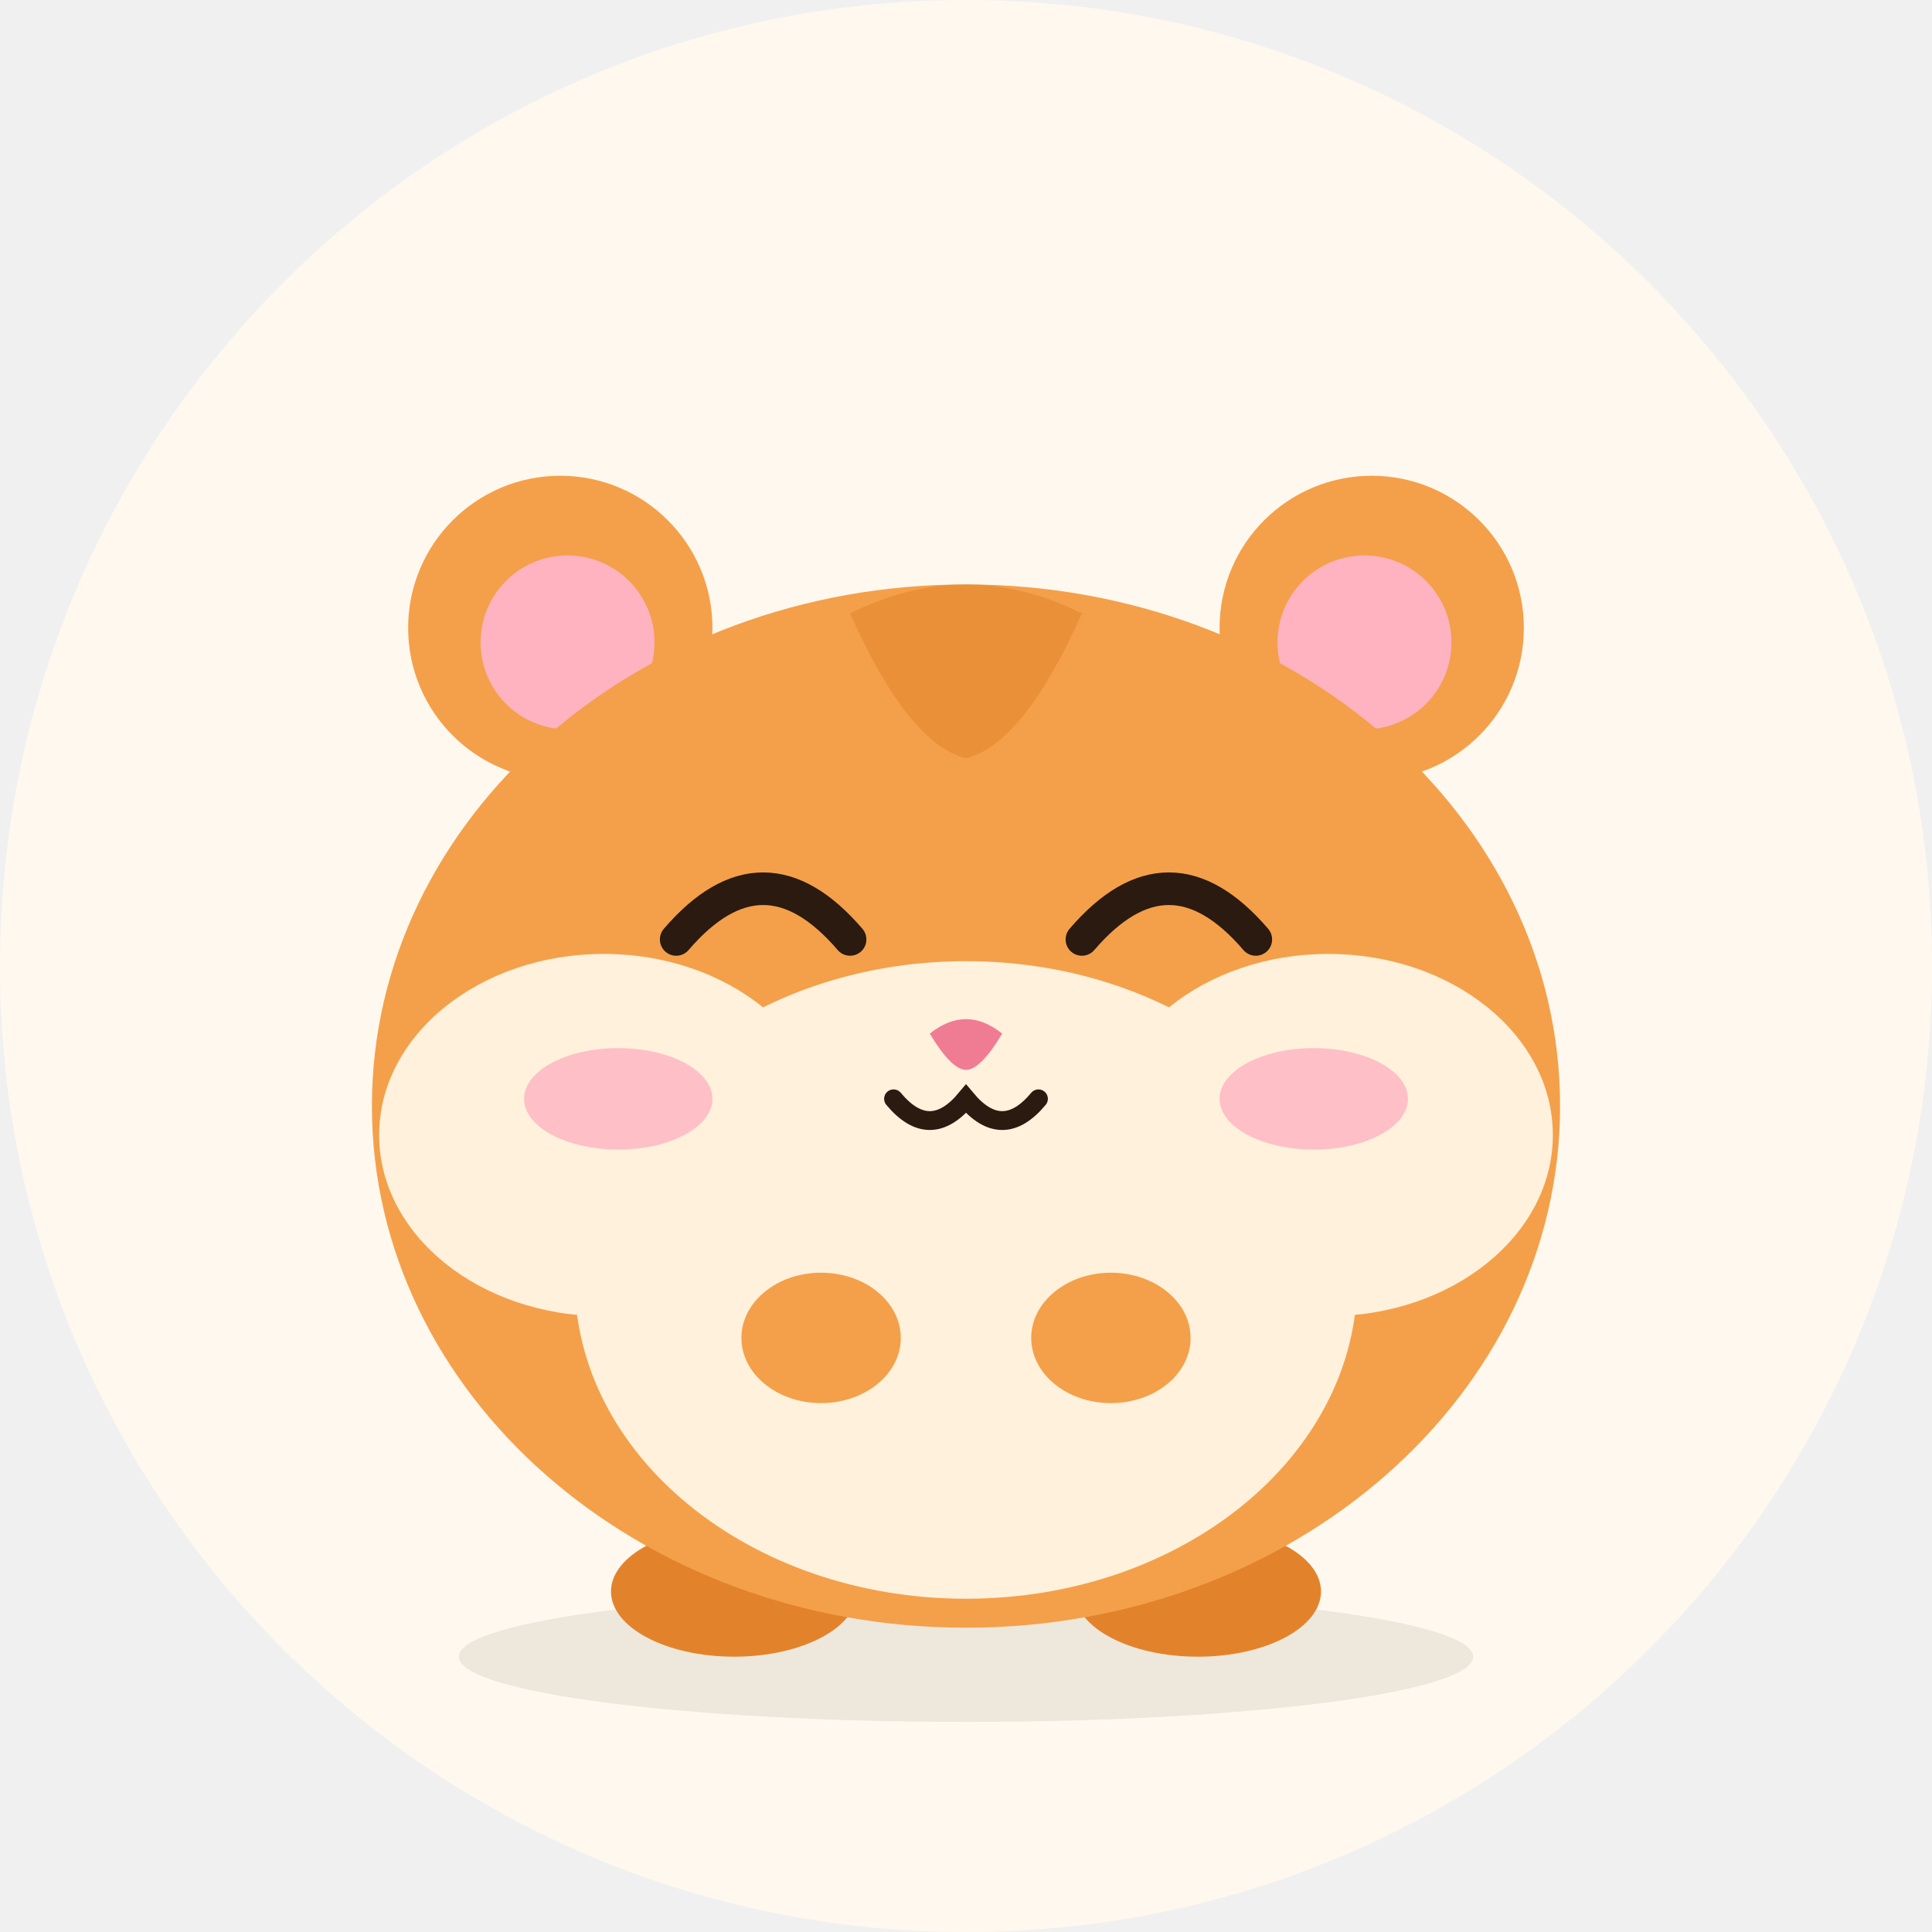
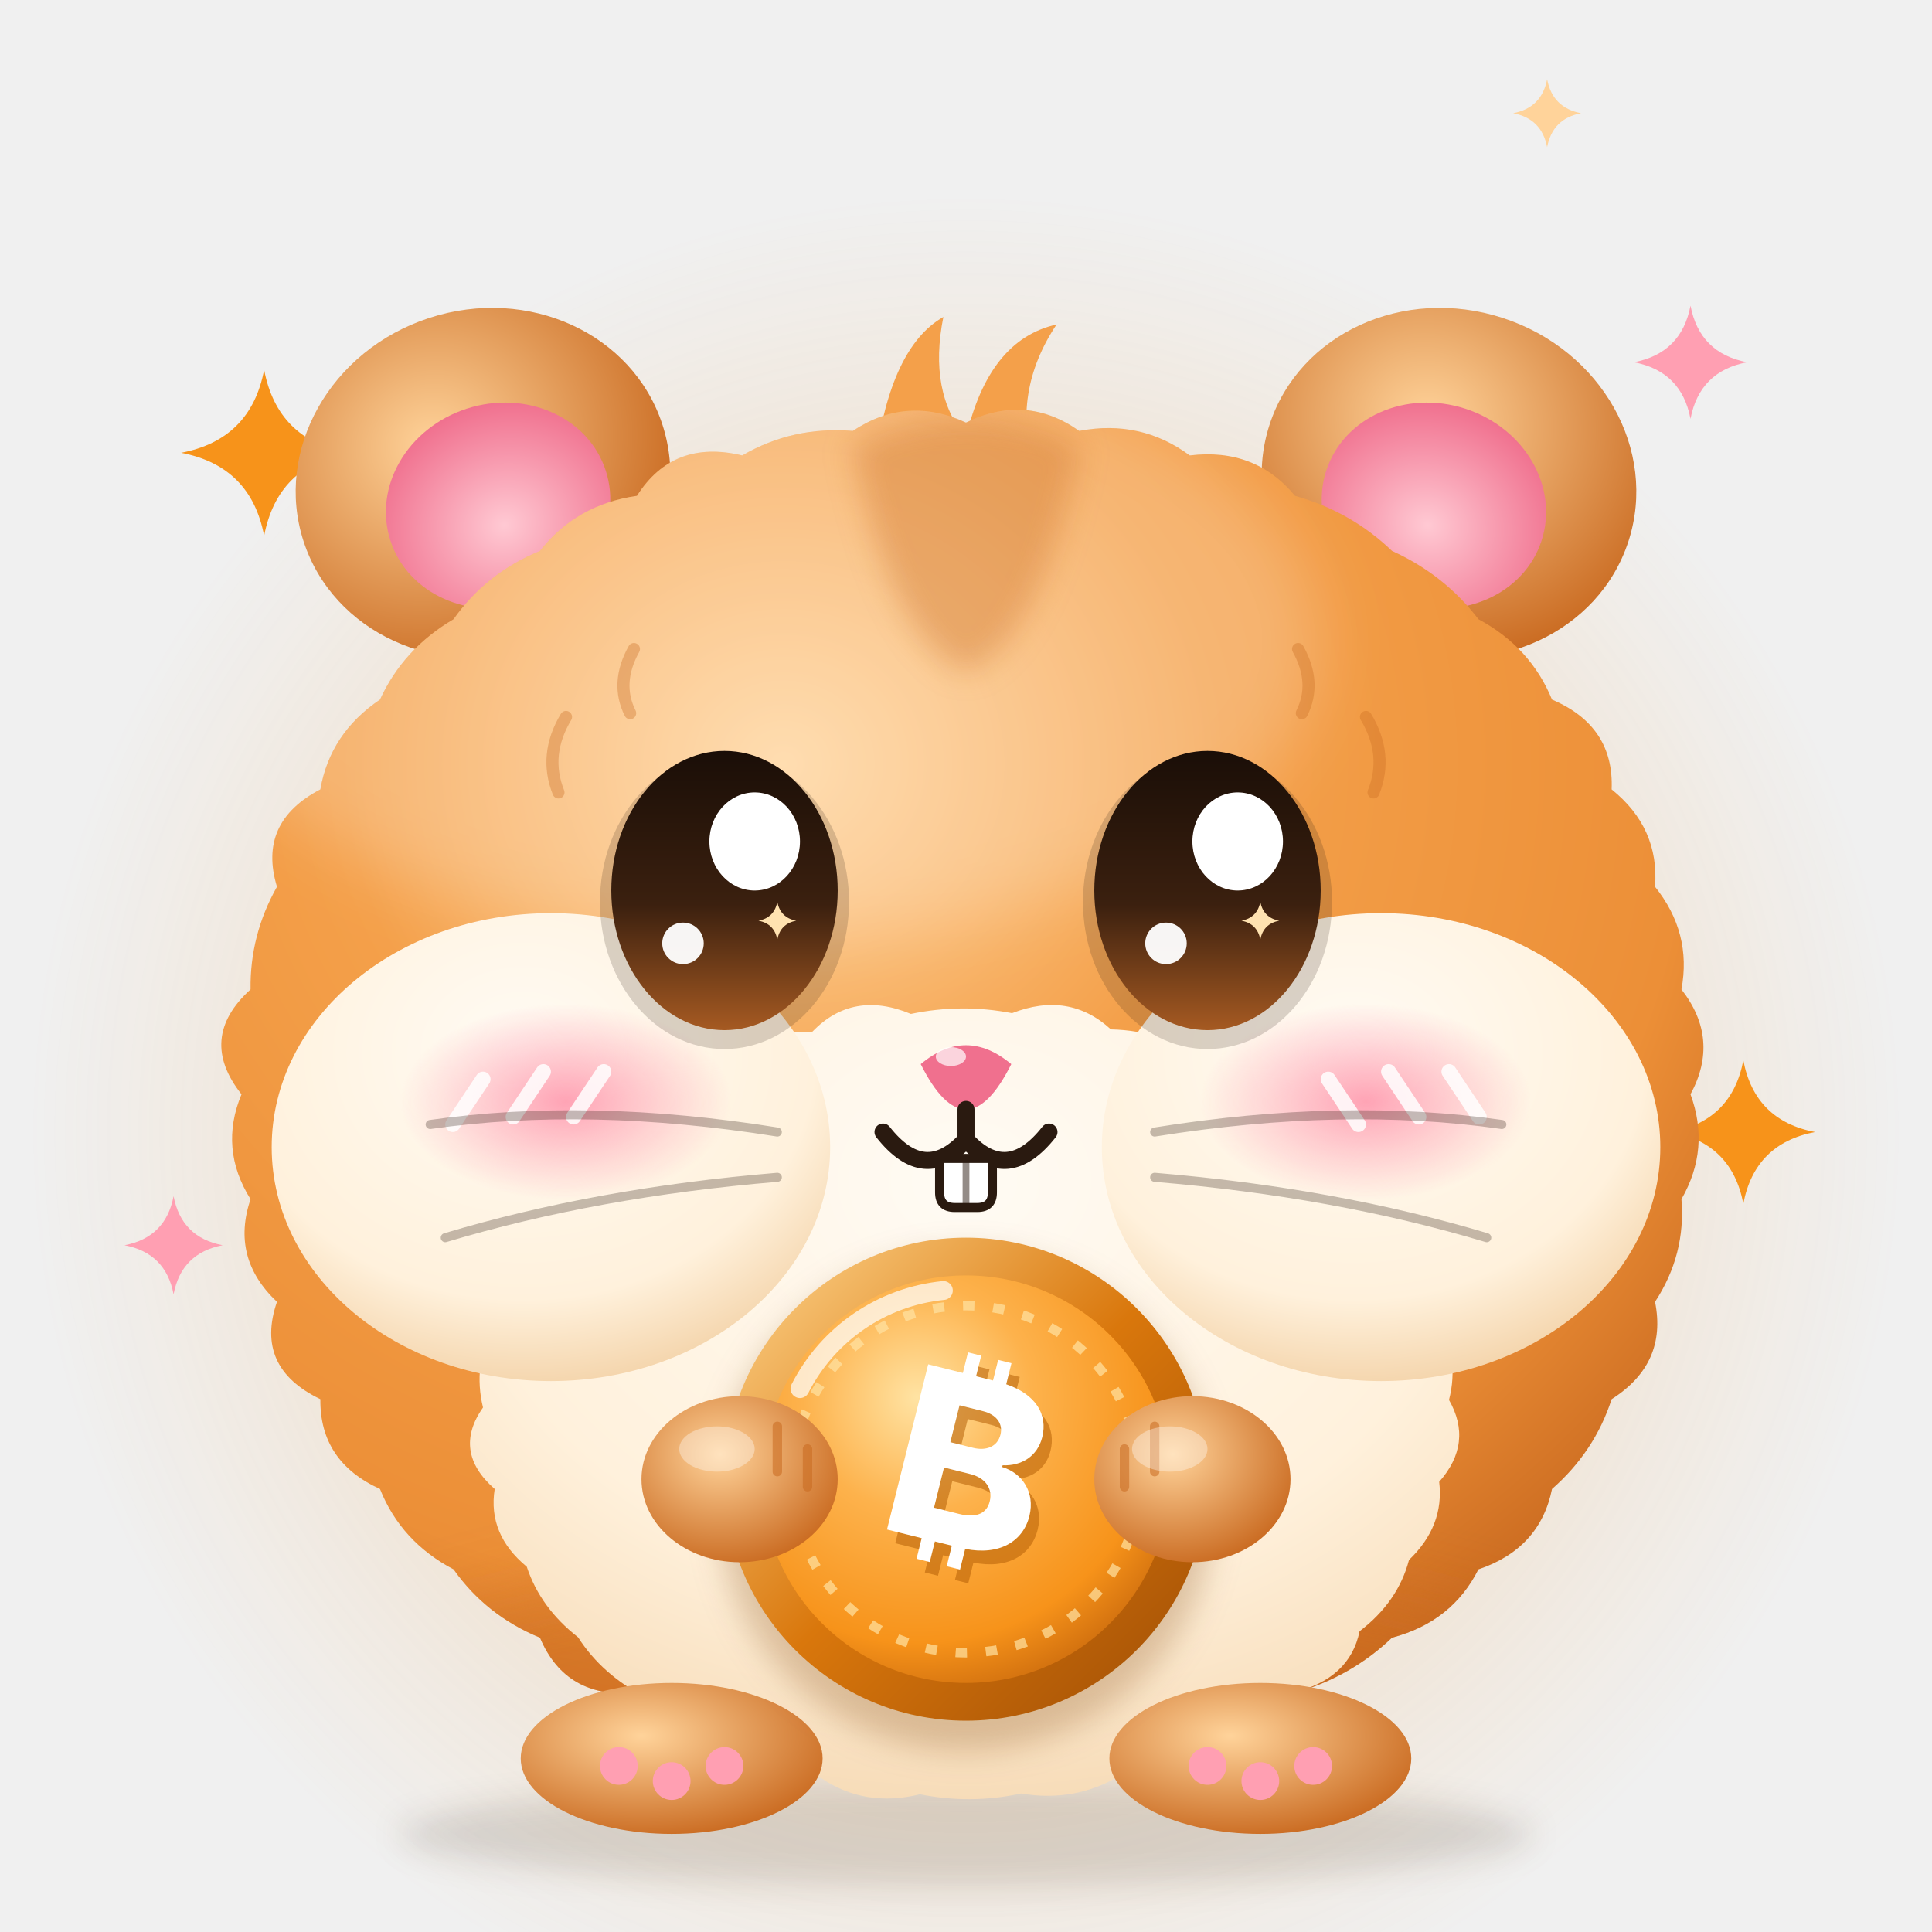
- <svg xmlns="http://www.w3.org/2000/svg" viewBox="0 0 240 240" width="512" height="512">
-   <circle cx="120" cy="120" r="120" fill="#FFF8EE" />
-   <g transform="translate(12 6) scale(0.9)">
-     <ellipse cx="120" cy="222" rx="70" ry="9" fill="#2A1A10" opacity="0.08" />
-     <circle cx="64" cy="80" r="21" fill="#F4A04A" />
-     <circle cx="176" cy="80" r="21" fill="#F4A04A" />
-     <circle cx="65" cy="82" r="12" fill="#FFB3C1" />
-     <circle cx="175" cy="82" r="12" fill="#FFB3C1" />
-     <ellipse cx="88" cy="213" rx="17" ry="9" fill="#E2832C" />
-     <ellipse cx="152" cy="213" rx="17" ry="9" fill="#E2832C" />
-     <ellipse cx="120" cy="146" rx="82" ry="72" fill="#F4A04A" />
-     <path d="M104 78 Q120 70 136 78 Q128 96 120 98 Q112 96 104 78Z" fill="#E2832C" opacity="0.55" />
-     <ellipse cx="120" cy="170" rx="54" ry="44" fill="#FFF1DC" />
-     <ellipse cx="70" cy="150" rx="31" ry="25" fill="#FFF1DC" />
-     <ellipse cx="170" cy="150" rx="31" ry="25" fill="#FFF1DC" />
-     <ellipse cx="72" cy="145" rx="13" ry="7" fill="#FFB3C1" opacity="0.8" />
-     <ellipse cx="168" cy="145" rx="13" ry="7" fill="#FFB3C1" opacity="0.8" />
-     <path d="M80 123 Q92 109 104 123" stroke="#2A1A10" stroke-width="4.5" stroke-linecap="round" fill="none" />
-     <path d="M136 123 Q148 109 160 123" stroke="#2A1A10" stroke-width="4.5" stroke-linecap="round" fill="none" />
-     <path d="M115 136 Q120 132 125 136 Q122 141 120 141 Q118 141 115 136Z" fill="#F07C93" />
-     <path d="M110 145 Q115 151 120 145 Q125 151 130 145" stroke="#2A1A10" stroke-width="2.6" stroke-linecap="round" fill="none" />
-     <ellipse cx="100" cy="178" rx="11" ry="9" fill="#F4A04A" />
-     <ellipse cx="140" cy="178" rx="11" ry="9" fill="#F4A04A" />
+ <svg xmlns="http://www.w3.org/2000/svg" viewBox="0 0 512 512" role="img" aria-label="Hamstr">
+   <defs>
+     <radialGradient id="h-fur" cx="38%" cy="26%" r="78%">
+       <stop offset="0" stop-color="#FFD39A" />
+       <stop offset=".38" stop-color="#F4A04A" />
+       <stop offset=".78" stop-color="#EC8F37" />
+       <stop offset="1" stop-color="#C9691F" />
+     </radialGradient>
+     <radialGradient id="h-ear" cx="40%" cy="35%" r="70%">
+       <stop offset="0" stop-color="#FFD39A" />
+       <stop offset="1" stop-color="#C9691F" />
+     </radialGradient>
+     <radialGradient id="h-earin" cx="50%" cy="60%" r="60%">
+       <stop offset="0" stop-color="#FFC9D3" />
+       <stop offset="1" stop-color="#F0708E" />
+     </radialGradient>
+     <radialGradient id="h-cream" cx="50%" cy="22%" r="85%">
+       <stop offset="0" stop-color="#FFFBF4" />
+       <stop offset=".6" stop-color="#FFF1DC" />
+       <stop offset="1" stop-color="#F5D7B0" />
+     </radialGradient>
+     <radialGradient id="h-cheek" cx="45%" cy="30%" r="75%">
+       <stop offset="0" stop-color="#FFFBF4" />
+       <stop offset=".7" stop-color="#FFF1DC" />
+       <stop offset="1" stop-color="#F2CFA2" />
+     </radialGradient>
+     <linearGradient id="h-iris" x1="0" y1="0" x2="0" y2="1">
+       <stop offset="0" stop-color="#1A0E07" />
+       <stop offset=".55" stop-color="#3B200F" />
+       <stop offset="1" stop-color="#A65A22" />
+     </linearGradient>
+     <radialGradient id="h-blush" cx="50%" cy="50%" r="50%">
+       <stop offset="0" stop-color="#FF9FB2" stop-opacity=".95" />
+       <stop offset="1" stop-color="#FF9FB2" stop-opacity="0" />
+     </radialGradient>
+     <radialGradient id="h-coin" cx="38%" cy="30%" r="80%">
+       <stop offset="0" stop-color="#FFE3A3" />
+       <stop offset=".35" stop-color="#FDB24C" />
+       <stop offset=".75" stop-color="#F7931A" />
+       <stop offset="1" stop-color="#C2620A" />
+     </radialGradient>
+     <linearGradient id="h-rim" x1="0" y1="0" x2="1" y2="1">
+       <stop offset="0" stop-color="#FFD891" />
+       <stop offset=".5" stop-color="#D9770C" />
+       <stop offset="1" stop-color="#9E4D05" />
+     </linearGradient>
+     <linearGradient id="h-shine" x1="0" y1="0" x2="1" y2="0">
+       <stop offset="0" stop-color="#fff" stop-opacity="0" />
+       <stop offset=".5" stop-color="#fff" stop-opacity=".75" />
+       <stop offset="1" stop-color="#fff" stop-opacity="0" />
+     </linearGradient>
+     <radialGradient id="h-glow" cx="50%" cy="50%" r="50%">
+       <stop offset="0" stop-color="#F7931A" stop-opacity=".35" />
+       <stop offset="1" stop-color="#F7931A" stop-opacity="0" />
+     </radialGradient>
+     <filter id="h-soft" x="-30%" y="-30%" width="160%" height="160%">
+       <feGaussianBlur stdDeviation="9" />
+     </filter>
+     <filter id="h-soft2" x="-30%" y="-30%" width="160%" height="160%">
+       <feGaussianBlur stdDeviation="4" />
+     </filter>
+     <clipPath id="h-coinclip">
+       <circle cx="256" cy="392" r="64" />
+     </clipPath>
+     <clipPath id="h-bodyclip">
+       <path d="M448.0 290.0 Q453.3 304.4 445.6 317.8 Q446.8 332.5 438.6 345.0 Q441.9 361.4 427.1 370.8 Q422.6 384.7 411.3 394.6 Q408.1 410.4 391.8 415.9 Q384.8 429.8 368.9 434.0 Q358.0 444.4 343.2 448.6 Q332.4 461.1 315.3 459.3 Q301.5 465.8 286.0 465.8 Q271.6 473.9 256.0 468.0 Q240.7 470.6 226.0 465.8 Q210.3 466.3 196.7 459.3 Q179.9 460.4 168.8 448.6 Q150.0 450.4 143.1 434.0 Q128.8 428.1 120.2 415.9 Q106.3 408.6 100.7 394.6 Q84.7 387.3 84.9 370.8 Q67.4 362.4 73.4 345.0 Q61.1 333.4 66.4 317.8 Q58.0 304.4 64.0 290.0 Q52.2 275.1 66.4 262.2 Q66.2 247.8 73.4 235.0 Q68.2 217.9 84.9 209.2 Q87.5 194.3 100.7 185.4 Q106.9 171.9 120.2 164.1 Q128.8 151.9 143.1 146.0 Q152.7 133.7 168.8 131.4 Q178.4 116.3 196.7 120.7 Q210.1 112.9 226.0 114.2 Q240.3 104.7 256.0 112.0 Q271.8 104.2 286.0 114.2 Q302.3 111.1 315.3 120.7 Q332.6 118.6 343.2 131.4 Q358.1 135.6 368.9 146.0 Q382.8 152.3 391.8 164.1 Q405.6 171.5 411.3 185.4 Q427.8 192.4 427.1 209.2 Q439.8 219.4 438.6 235.0 Q448.4 247.2 445.6 262.2 Q455.9 275.4 448.0 290.0Z" />
+     </clipPath>
+   </defs>
+   <ellipse cx="256" cy="486" rx="150" ry="14" fill="#2A1A10" opacity=".14" filter="url(#h-soft2)" />
+   <circle cx="256" cy="300" r="250" fill="url(#h-glow)" />
+   <g class="h-sparkles">
+     <path class="h-tw1" style="transform-origin:70px 120px" d="M70 98 Q73.52 116.48 92 120 Q73.52 123.52 70 142 Q66.48 123.52 48 120 Q66.48 116.48 70 98Z" fill="#F7931A" />
+     <path class="h-tw2" style="transform-origin:448px 96px" d="M448 81 Q450.4 93.6 463 96 Q450.4 98.4 448 111 Q445.6 98.4 433 96 Q445.6 93.6 448 81Z" fill="#FF9FB2" />
+     <path class="h-tw3" style="transform-origin:462px 300px" d="M462 281 Q465.04 296.96 481 300 Q465.04 303.04 462 319 Q458.96 303.04 443 300 Q458.96 296.96 462 281Z" fill="#F7931A" />
+     <path class="h-tw2" style="transform-origin:46px 330px" d="M46 317 Q48.08 327.92 59 330 Q48.08 332.08 46 343 Q43.92 332.08 33 330 Q43.92 327.92 46 317Z" fill="#FF9FB2" />
+     <path class="h-tw1" style="transform-origin:410px 30px" d="M410 21 Q411.44 28.56 419 30 Q411.44 31.44 410 39 Q408.56 31.44 401 30 Q408.56 28.56 410 21Z" fill="#FFD39A" />
+   </g>
+   <g class="h-bob">
+     <g class="h-earL" style="transform-origin:150px 150px">
+       <ellipse cx="128" cy="128" rx="50" ry="46" fill="url(#h-ear)" transform="rotate(-18 128 128)" />
+       <ellipse cx="132" cy="134" rx="30" ry="27" fill="url(#h-earin)" transform="rotate(-18 132 134)" />
+     </g>
+     <g class="h-earR" style="transform-origin:362px 150px">
+       <ellipse cx="384" cy="128" rx="50" ry="46" fill="url(#h-ear)" transform="rotate(18 384 128)" />
+       <ellipse cx="380" cy="134" rx="30" ry="27" fill="url(#h-earin)" transform="rotate(18 380 134)" />
+     </g>
+     <path d="M232 122 Q236 92 250 84 Q246 104 256 116 Q262 90 280 86 Q268 104 274 124Z" fill="#F4A04A" />
+     <path d="M448.0 290.0 Q453.3 304.4 445.6 317.8 Q446.8 332.5 438.6 345.0 Q441.9 361.4 427.1 370.8 Q422.6 384.7 411.3 394.6 Q408.1 410.4 391.8 415.9 Q384.8 429.8 368.9 434.0 Q358.0 444.4 343.2 448.6 Q332.4 461.1 315.3 459.3 Q301.5 465.8 286.0 465.8 Q271.6 473.9 256.0 468.0 Q240.7 470.6 226.0 465.8 Q210.3 466.3 196.7 459.3 Q179.9 460.4 168.8 448.6 Q150.0 450.4 143.1 434.0 Q128.8 428.1 120.2 415.9 Q106.3 408.6 100.7 394.6 Q84.7 387.3 84.9 370.8 Q67.4 362.4 73.4 345.0 Q61.1 333.4 66.4 317.8 Q58.0 304.4 64.0 290.0 Q52.2 275.1 66.4 262.2 Q66.2 247.8 73.4 235.0 Q68.2 217.9 84.9 209.2 Q87.5 194.3 100.7 185.4 Q106.9 171.9 120.2 164.1 Q128.8 151.9 143.1 146.0 Q152.7 133.7 168.8 131.4 Q178.4 116.3 196.7 120.7 Q210.1 112.9 226.0 114.2 Q240.3 104.7 256.0 112.0 Q271.8 104.2 286.0 114.2 Q302.3 111.1 315.3 120.7 Q332.6 118.6 343.2 131.4 Q358.1 135.6 368.9 146.0 Q382.8 152.3 391.8 164.1 Q405.6 171.5 411.3 185.4 Q427.8 192.4 427.1 209.2 Q439.8 219.4 438.6 235.0 Q448.4 247.2 445.6 262.2 Q455.9 275.4 448.0 290.0Z" fill="url(#h-fur)" />
+     <g clip-path="url(#h-bodyclip)">
+       <ellipse cx="200" cy="170" rx="150" ry="80" fill="#fff" opacity=".22" filter="url(#h-soft)" />
+       <ellipse cx="256" cy="500" rx="230" ry="90" fill="#C9691F" opacity=".45" filter="url(#h-soft)" />
+       <path d="M226 118 Q256 104 286 118 Q276 170 256 178 Q236 170 226 118Z" fill="#C9691F" opacity=".35" filter="url(#h-soft2)" />
+       <g stroke="#C9691F" stroke-width="3.2" stroke-linecap="round" fill="none" opacity=".35">
+         <path d="M150 190 q-6 10 -2 20" />
+         <path d="M168 172 q-5 9 -1 17" />
+         <path d="M362 190 q6 10 2 20" />
+         <path d="M344 172 q5 9 1 17" />
+         <path d="M100 300 q-8 8 -6 18" />
+         <path d="M412 300 q8 8 6 18" />
+       </g>
+     </g>
+     <path d="M381.4 392.7 Q382.8 404.4 373.4 413.4 Q370.5 424.5 360.3 432.3 Q357.7 445.0 342.5 448.6 Q333.9 457.4 321.0 461.6 Q311.9 471.6 296.7 470.6 Q284.9 477.7 270.6 475.3 Q257.2 478.2 243.8 475.5 Q229.3 479.1 217.6 471.2 Q204.0 469.3 193.0 462.6 Q178.4 460.6 171.3 449.9 Q159.6 443.9 153.2 433.9 Q143.2 426.1 139.6 415.2 Q129.2 406.6 131.1 394.6 Q119.8 384.7 128.0 373.0 Q125.3 361.9 130.6 351.3 Q130.0 339.8 138.6 330.6 Q138.1 317.9 151.7 311.7 Q152.5 297.7 169.5 295.4 Q175.6 283.8 191.0 282.4 Q200.5 273.3 215.3 273.4 Q226.0 262.3 241.4 268.7 Q254.8 265.9 268.2 268.5 Q283.3 262.6 294.4 272.8 Q308.8 273.1 319.0 281.4 Q332.3 285.0 340.7 294.1 Q352.7 299.9 358.8 310.1 Q370.4 317.2 372.4 328.8 Q385.9 336.6 380.9 349.4 Q386.9 359.8 384.0 371.0 Q390.5 382.4 381.4 392.7Z" fill="url(#h-cream)" />
+     <g class="h-cheeks">
+       <g class="h-cheekL" style="transform-origin:150px 300px">
+         <ellipse cx="146" cy="304" rx="74" ry="62" fill="url(#h-cheek)" />
+         <ellipse cx="150" cy="292" rx="44" ry="26" fill="url(#h-blush)" />
+         <g stroke="#fff" stroke-width="4" stroke-linecap="round" opacity=".85">
+           <path d="M128 286 l-8 12" />
+           <path d="M144 284 l-8 12" />
+           <path d="M160 284 l-8 12" />
+         </g>
+       </g>
+       <g class="h-cheekR" style="transform-origin:362px 300px">
+         <ellipse cx="366" cy="304" rx="74" ry="62" fill="url(#h-cheek)" />
+         <ellipse cx="362" cy="292" rx="44" ry="26" fill="url(#h-blush)" />
+         <g stroke="#fff" stroke-width="4" stroke-linecap="round" opacity=".85">
+           <path d="M352 286 l8 12" />
+           <path d="M368 284 l8 12" />
+           <path d="M384 284 l8 12" />
+         </g>
+       </g>
+     </g>
+     <g stroke="#2A1A10" stroke-width="2.4" stroke-linecap="round" opacity=".28" fill="none">
+       <path d="M206 300 q-50 -8 -92 -2" />
+       <path d="M206 312 q-48 4 -88 16" />
+       <path d="M306 300 q50 -8 92 -2" />
+       <path d="M306 312 q48 4 88 16" />
+     </g>
+     <g class="h-eye" style="transform-origin:192px 236px">
+       <ellipse cx="192" cy="239" rx="33" ry="39" fill="#2A1A10" opacity=".18" />
+       <ellipse cx="192" cy="236" rx="30" ry="37" fill="url(#h-iris)" />
+       <ellipse cx="200" cy="223" rx="12" ry="13" fill="#fff" />
+       <circle cx="181" cy="250" r="5.5" fill="#fff" opacity=".95" />
+       <path class="" style="transform-origin:206px 244px" d="M206 239 Q206.8 243.2 211 244 Q206.8 244.8 206 249 Q205.2 244.8 201 244 Q205.2 243.2 206 239Z" fill="#FFE2B0" />
+     </g>
+     <g class="h-eye" style="transform-origin:320px 236px">
+       <ellipse cx="320" cy="239" rx="33" ry="39" fill="#2A1A10" opacity=".18" />
+       <ellipse cx="320" cy="236" rx="30" ry="37" fill="url(#h-iris)" />
+       <ellipse cx="328" cy="223" rx="12" ry="13" fill="#fff" />
+       <circle cx="309" cy="250" r="5.5" fill="#fff" opacity=".95" />
+       <path class="" style="transform-origin:334px 244px" d="M334 239 Q334.8 243.2 339 244 Q334.8 244.8 334 249 Q333.2 244.8 329 244 Q333.2 243.2 334 239Z" fill="#FFE2B0" />
+     </g>
+     <path d="M244 282 Q256 272 268 282 Q262 294 256 294 Q250 294 244 282Z" fill="#F0708E" />
+     <ellipse cx="252" cy="280" rx="4" ry="2.5" fill="#fff" opacity=".7" />
+     <path d="M256 294 v8 M234 300 Q245 314 256 302 Q267 314 278 300" stroke="#2A1A10" stroke-width="4.5" stroke-linecap="round" stroke-linejoin="round" fill="none" />
+     <path d="M249 307 h14 v9 q0 4 -4 4 h-6 q-4 0 -4 -4Z" fill="#fff" stroke="#2A1A10" stroke-width="2.4" stroke-linejoin="round" />
+     <path d="M256 307 v12" stroke="#2A1A10" stroke-width="1.8" opacity=".5" />
+     <g>
+       <ellipse cx="178" cy="466" rx="40" ry="20" fill="url(#h-ear)" />
+       <ellipse cx="334" cy="466" rx="40" ry="20" fill="url(#h-ear)" />
+       <g fill="#FF9FB2">
+         <circle cx="164" cy="468" r="5" />
+         <circle cx="178" cy="472" r="5" />
+         <circle cx="192" cy="468" r="5" />
+         <circle cx="320" cy="468" r="5" />
+         <circle cx="334" cy="472" r="5" />
+         <circle cx="348" cy="468" r="5" />
+       </g>
+     </g>
+     <g class="h-coin" style="transform-origin:256px 392px">
+       <circle cx="256" cy="398" r="66" fill="#7A3A04" opacity=".25" filter="url(#h-soft2)" />
+       <circle cx="256" cy="392" r="64" fill="url(#h-rim)" />
+       <circle cx="256" cy="392" r="54" fill="url(#h-coin)" />
+       <circle cx="256" cy="392" r="46" fill="none" stroke="#FFE3A3" stroke-width="2.5" opacity=".7" stroke-dasharray="3 5" />
+       <text x="259" y="413" text-anchor="middle" font-size="62" font-weight="800" fill="#B45F05" opacity=".55" font-family="Inter, system-ui, sans-serif" transform="rotate(14 256 392)">₿</text>
+       <text x="256" y="410" text-anchor="middle" font-size="62" font-weight="800" fill="#fff" font-family="Inter, system-ui, sans-serif" transform="rotate(14 256 392)">₿</text>
+       <path d="M212 368 A48 48 0 0 1 250 342" stroke="#fff" stroke-width="5" stroke-linecap="round" fill="none" opacity=".7" />
+       <g clip-path="url(#h-coinclip)">
+         <rect class="h-shine" x="150" y="320" width="40" height="150" fill="url(#h-shine)" transform="rotate(25 256 392)" opacity="0" />
+       </g>
+     </g>
+     <g>
+       <ellipse cx="196" cy="392" rx="26" ry="22" fill="url(#h-ear)" />
+       <ellipse cx="316" cy="392" rx="26" ry="22" fill="url(#h-ear)" />
+       <g stroke="#C9691F" stroke-width="2.5" stroke-linecap="round" opacity=".55">
+         <path d="M206 378 v12" />
+         <path d="M214 384 v10" />
+         <path d="M306 378 v12" />
+         <path d="M298 384 v10" />
+       </g>
+       <ellipse cx="190" cy="384" rx="10" ry="6" fill="#fff" opacity=".35" />
+       <ellipse cx="310" cy="384" rx="10" ry="6" fill="#fff" opacity=".35" />
+     </g>
  </g>
</svg>
